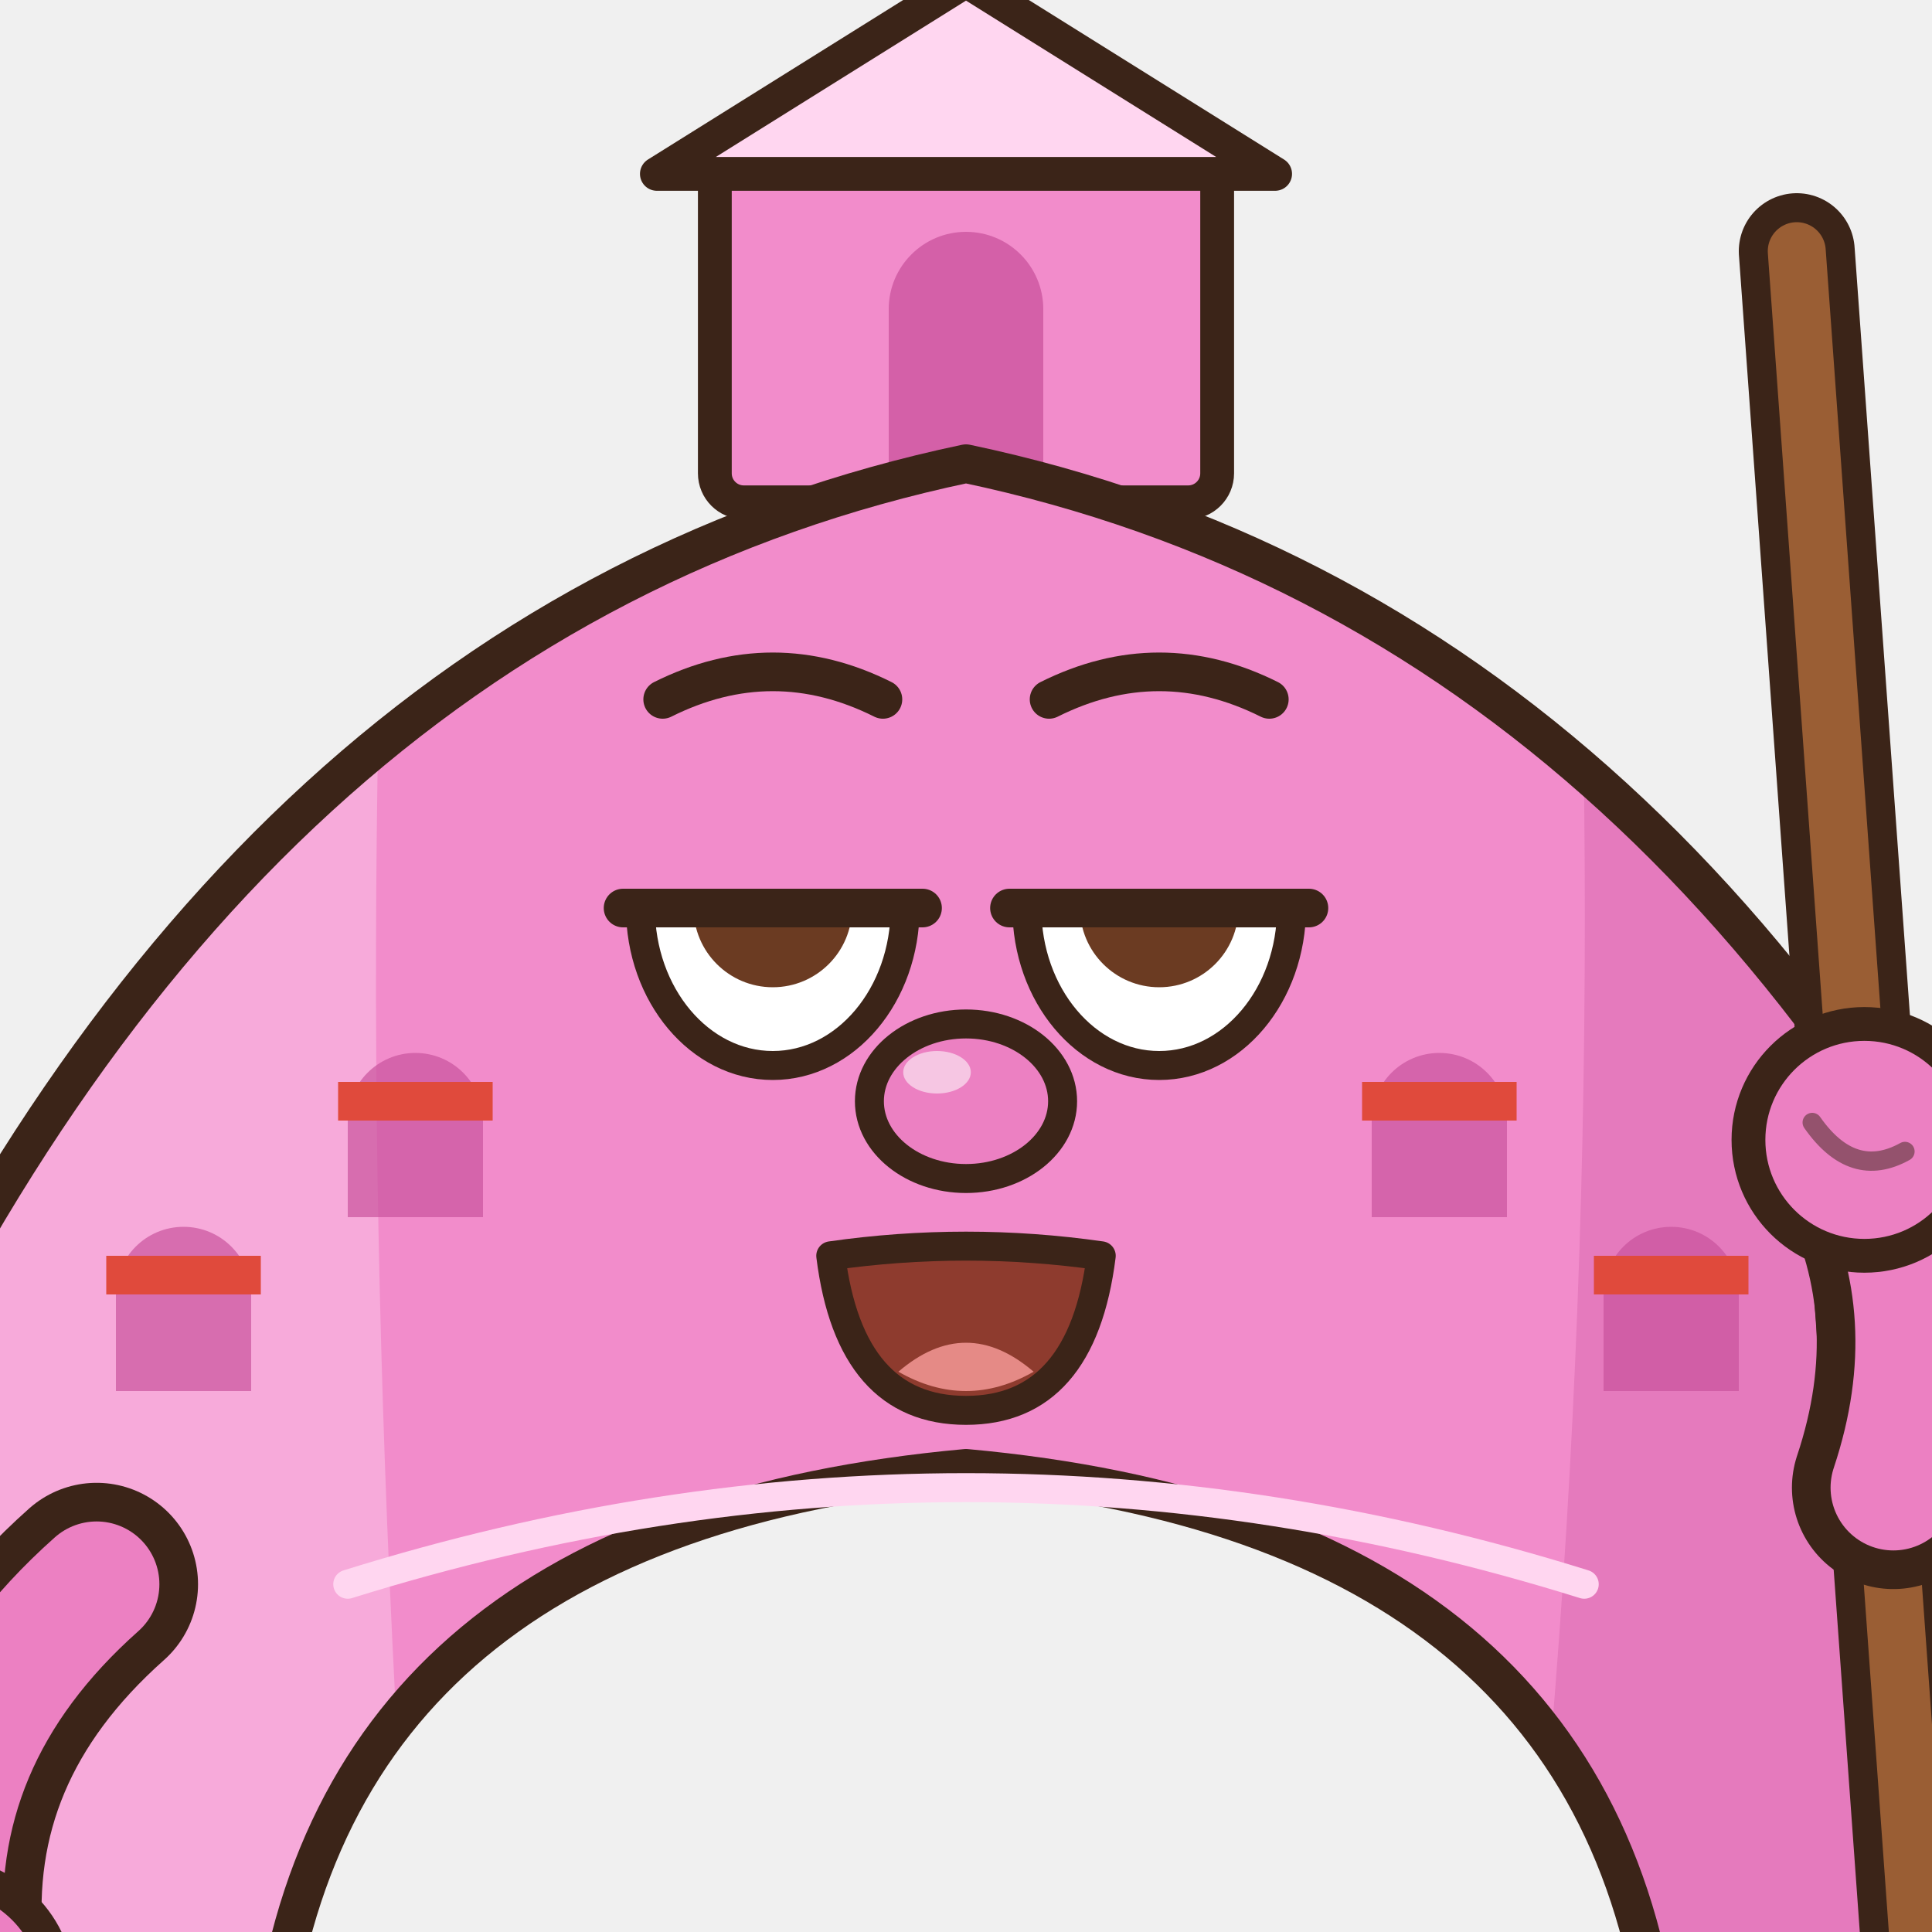
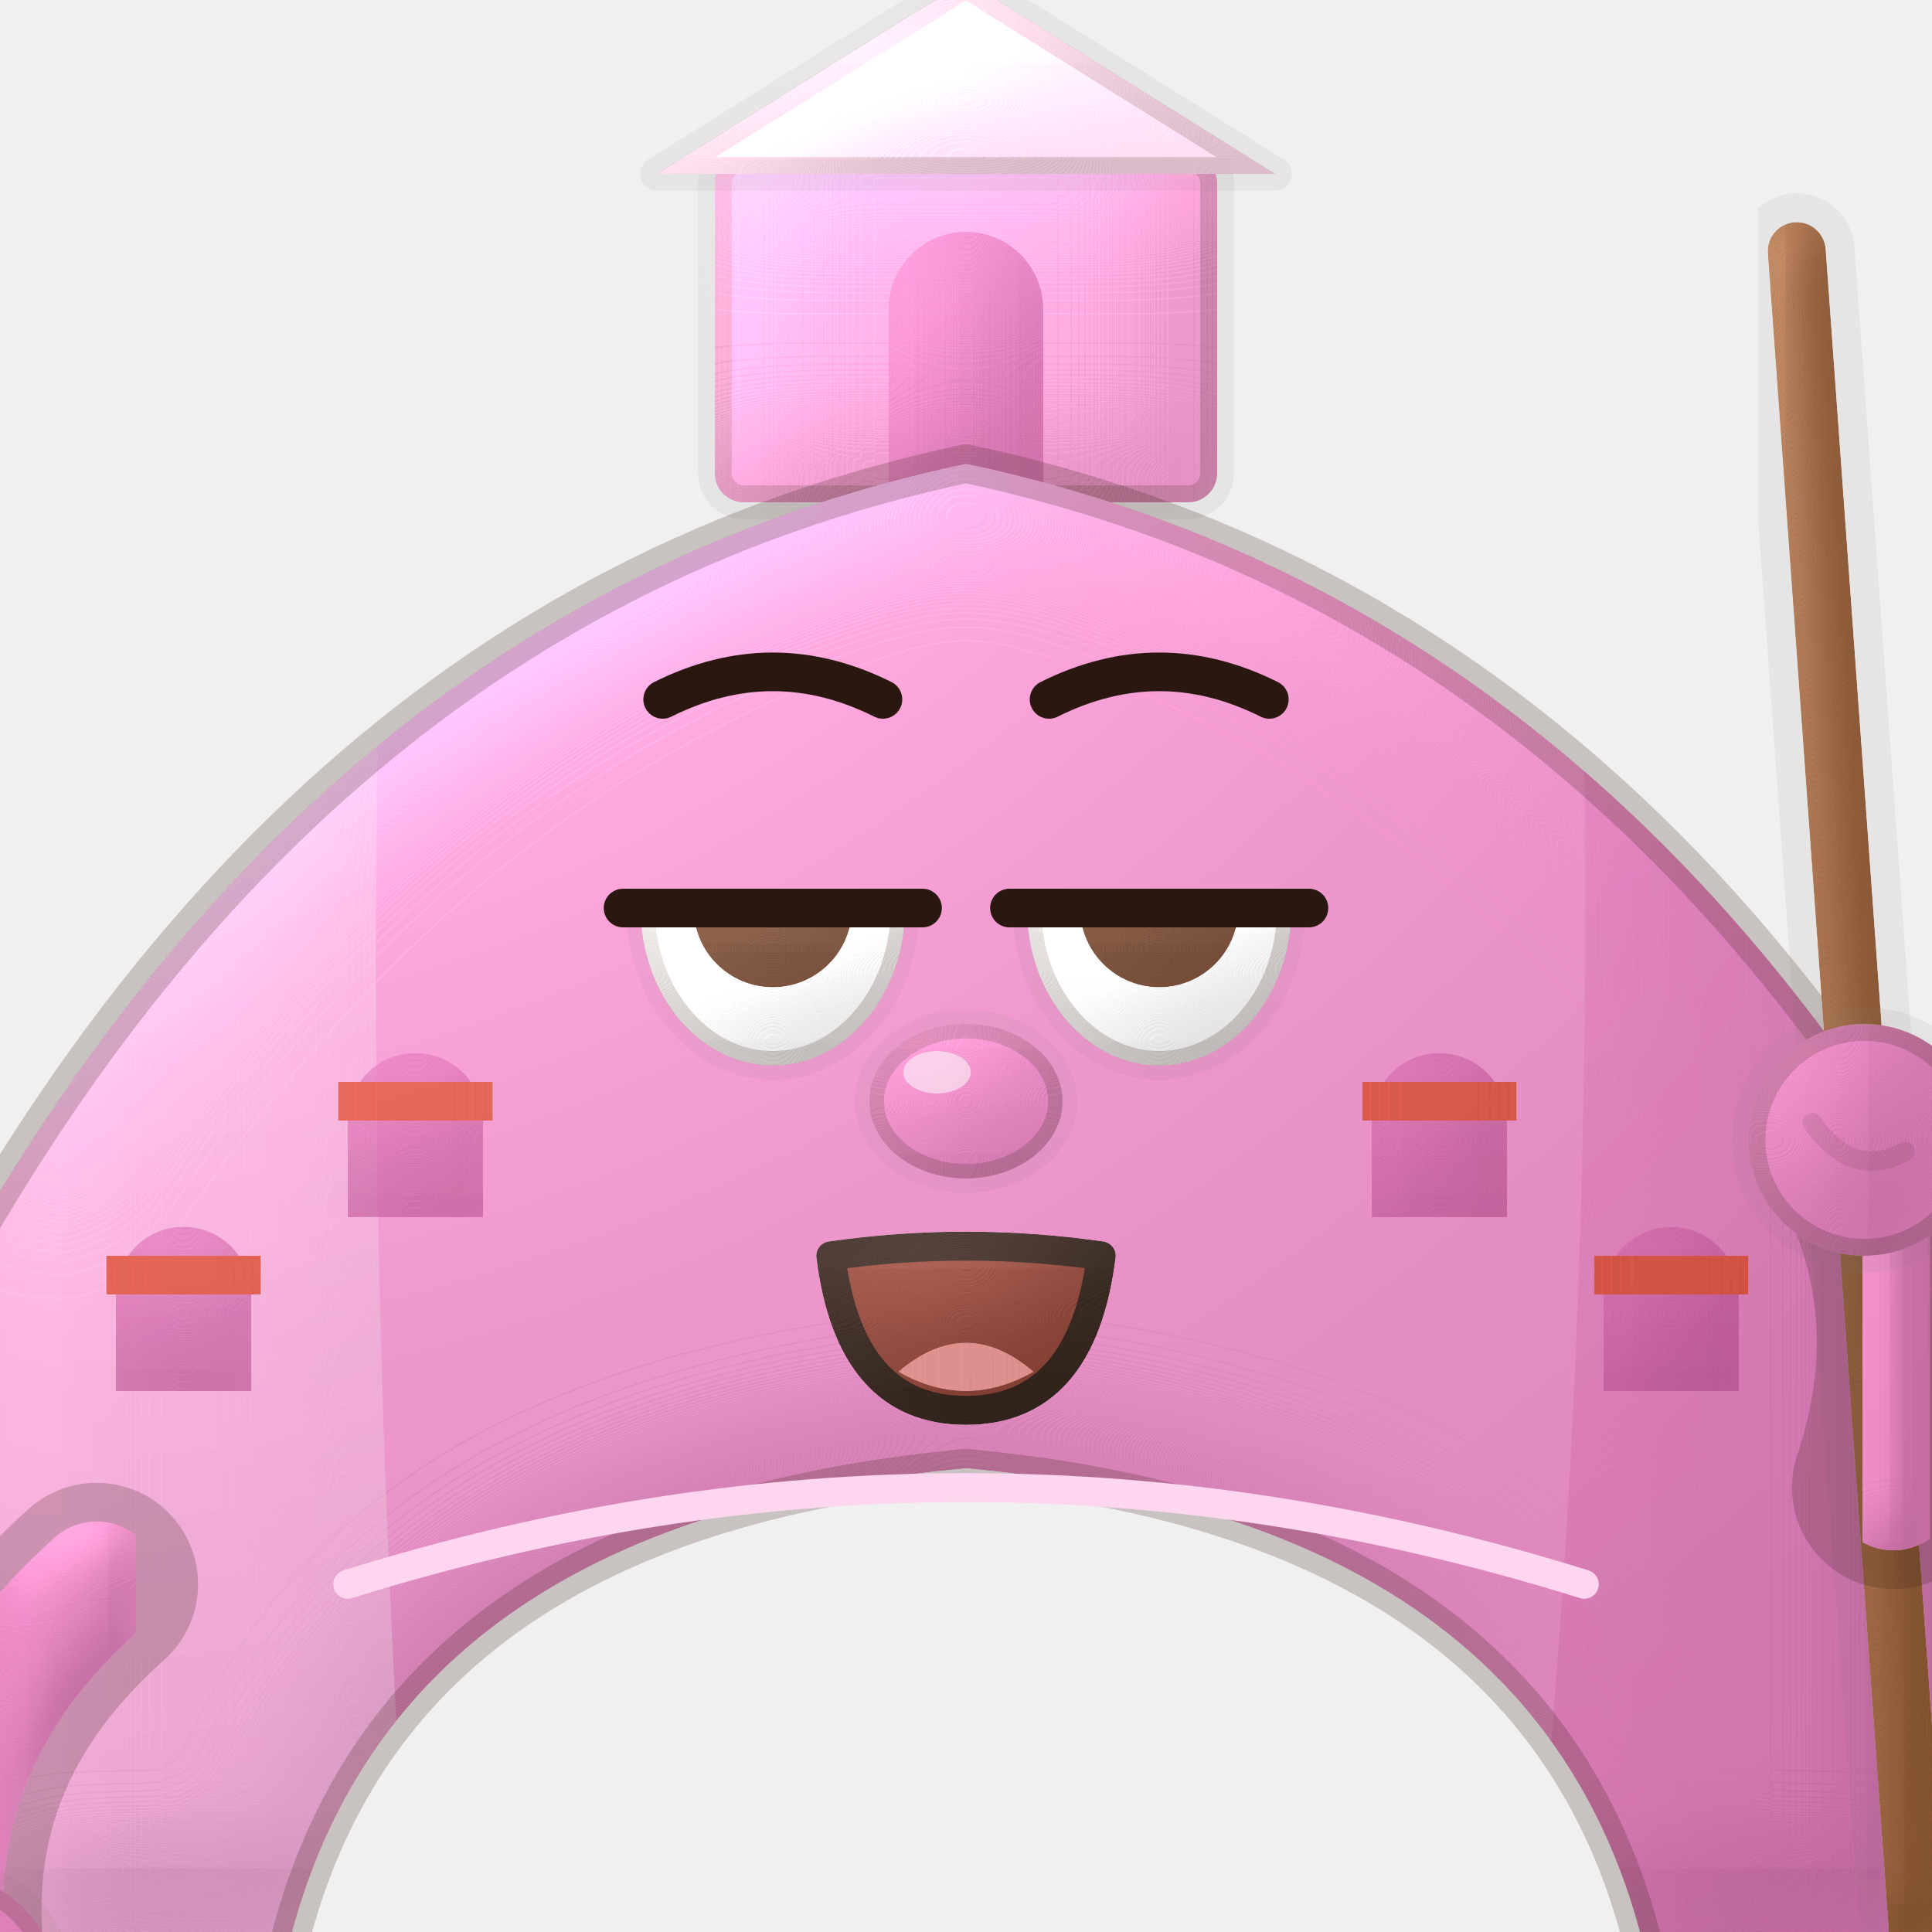
<svg xmlns="http://www.w3.org/2000/svg" viewBox="0 0 64 64" width="48" height="48" role="img" aria-label="Venice, Channels, waiting">
  <defs>
    <filter id="sm-venice-s" x="-50%" y="-50%" width="200%" height="200%">
      <feGaussianBlur stdDeviation="6" />
    </filter>
+     <filter id="sm-venice-clay" x="-25%" y="-25%" width="150%" height="150%" color-interpolation-filters="sRGB">
+       <feGaussianBlur in="SourceAlpha" stdDeviation="7" result="b" />
+       <feDiffuseLighting in="b" surfaceScale="6" diffuseConstant="1.15" lighting-color="#fff" result="d">
+         <feDistantLight azimuth="235" elevation="48" />
+       </feDiffuseLighting>
+       <feComposite in="d" in2="SourceAlpha" operator="in" result="d2" />
+       <feBlend in="SourceGraphic" in2="d2" mode="multiply" result="m" />
+       <feSpecularLighting in="b" surfaceScale="6" specularConstant=".55" specularExponent="22" lighting-color="#fff" result="s">
+         <fePointLight x="40" y="20" z="260" />
+       </feSpecularLighting>
+       <feComposite in="s" in2="SourceAlpha" operator="in" result="s2" />
+       <feComposite in="m" in2="s2" operator="arithmetic" k2="1" k3=".85" result="lit" />
+       <feComposite in="lit" in2="SourceAlpha" operator="in" />
+     </filter>
+     <filter id="sm-venice-tube" x="-25%" y="-25%" width="150%" height="150%" color-interpolation-filters="sRGB">
+       <feGaussianBlur in="SourceAlpha" stdDeviation="3" result="b" />
+       <feDiffuseLighting in="b" surfaceScale="4" diffuseConstant="1.15" lighting-color="#fff" result="d">
+         <feDistantLight azimuth="235" elevation="48" />
+       </feDiffuseLighting>
+       <feComposite in="d" in2="SourceAlpha" operator="in" result="d2" />
+       <feBlend in="SourceGraphic" in2="d2" mode="multiply" result="m" />
+       <feSpecularLighting in="b" surfaceScale="4" specularConstant=".55" specularExponent="22" lighting-color="#fff" result="s">
+         <fePointLight x="40" y="20" z="260" />
+       </feSpecularLighting>
+       <feComposite in="s" in2="SourceAlpha" operator="in" result="s2" />
+       <feComposite in="m" in2="s2" operator="arithmetic" k2="1" k3=".85" result="lit" />
+       <feComposite in="lit" in2="SourceAlpha" operator="in" />
+     </filter>
  </defs>
  <g transform="scale(0.32) translate(-50 -86)">
-     <rect x="49" y="296" width="18" height="34" rx="6" fill="#EC80C2" stroke="#3B2418" stroke-width="3.5" />
-     <rect x="233" y="296" width="18" height="34" rx="6" fill="#EC80C2" stroke="#3B2418" stroke-width="3.5" />
-     <path d="M72 322 L46 322 L44 334 Q24 336 22 348 L22 352 L76 352 L76 338 Q76 328 72 322 Z" fill="#8A4E2B" stroke="#3B2418" stroke-width="3.5" stroke-linejoin="round" />
-     <path d="M76 348 L22 348 L22 355 L76 355 Z" fill="#5E3219" stroke="#3B2418" stroke-width="3" stroke-linejoin="round" />
+     <rect x="49" y="296" width="18" height="34" rx="6" fill="#EC80C2" stroke="#3B2418" stroke-opacity=".22" stroke-width="3.5" filter="url(#sm-venice-clay)" />
+     <rect x="233" y="296" width="18" height="34" rx="6" fill="#EC80C2" stroke="#3B2418" stroke-opacity=".22" stroke-width="3.5" filter="url(#sm-venice-clay)" />
+     <path d="M72 322 L46 322 L44 334 Q24 336 22 348 L22 352 L76 352 L76 338 Q76 328 72 322 Z" fill="#8A4E2B" stroke="#3B2418" stroke-opacity=".22" stroke-width="3.5" stroke-linejoin="round" filter="url(#sm-venice-clay)" />
+     <path d="M76 348 L22 348 L22 355 L76 355 Z" fill="#5E3219" stroke="#3B2418" stroke-opacity=".22" stroke-width="3" stroke-linejoin="round" filter="url(#sm-venice-clay)" />
    <path d="M66 328 L52 334 M52 328 L66 334" fill="none" stroke="#E2B07A" stroke-width="2.5" stroke-linecap="round" stroke-linejoin="round" />
-     <path d="M228 322 L254 322 L256 334 Q276 336 278 348 L278 352 L224 352 L224 338 Q224 328 228 322 Z" fill="#8A4E2B" stroke="#3B2418" stroke-width="3.5" stroke-linejoin="round" />
-     <path d="M224 348 L278 348 L278 355 L224 355 Z" fill="#5E3219" stroke="#3B2418" stroke-width="3" stroke-linejoin="round" />
+     <path d="M228 322 L254 322 L256 334 Q276 336 278 348 L278 352 L224 352 L224 338 Q224 328 228 322 Z" fill="#8A4E2B" stroke="#3B2418" stroke-opacity=".22" stroke-width="3.5" stroke-linejoin="round" filter="url(#sm-venice-clay)" />
+     <path d="M224 348 L278 348 L278 355 L224 355 Z" fill="#5E3219" stroke="#3B2418" stroke-opacity=".22" stroke-width="3" stroke-linejoin="round" filter="url(#sm-venice-clay)" />
    <path d="M234 328 L248 334 M248 328 L234 334" fill="none" stroke="#E2B07A" stroke-width="2.5" stroke-linecap="round" stroke-linejoin="round" />
-     <rect x="124" y="102" width="52" height="36" rx="3" fill="#F28CCB" stroke="#3B2418" stroke-width="3.5" />
-     <path d="M142 138 L142 118 A8 8 0 0 1 158 118 L158 138 Z" fill="#C9529C" opacity="0.75" />
-     <path d="M118 104 L150 84 L182 104 Z" fill="#FFD6F0" stroke="#3B2418" stroke-width="3.5" stroke-linejoin="round" stroke-linecap="round" />
+     <rect x="124" y="102" width="52" height="36" rx="3" fill="#F28CCB" stroke="#3B2418" stroke-opacity=".22" stroke-width="3.5" filter="url(#sm-venice-clay)" />
+     <path d="M142 138 L142 118 A8 8 0 0 1 158 118 L158 138 Z" fill="#C9529C" opacity="0.75" filter="url(#sm-venice-clay)" />
+     <path d="M118 104 L150 84 L182 104 Z" fill="#FFD6F0" stroke="#3B2418" stroke-opacity=".22" stroke-width="3.5" stroke-linejoin="round" stroke-linecap="round" filter="url(#sm-venice-clay)" />
    <clipPath id="sm-venice-c">
      <path d="M34 298 L34 240 Q74 150 150 134 Q226 150 266 240 L266 298 L222 298 Q216 244 150 238 Q84 244 78 298 Z" />
    </clipPath>
-     <path d="M34 298 L34 240 Q74 150 150 134 Q226 150 266 240 L266 298 L222 298 Q216 244 150 238 Q84 244 78 298 Z" fill="#F28CCB" />
+     <path d="M34 298 L34 240 Q74 150 150 134 Q226 150 266 240 L266 298 L222 298 Q216 244 150 238 Q84 244 78 298 Z" fill="#F28CCB" filter="url(#sm-venice-clay)" />
    <g clip-path="url(#sm-venice-c)">
-       <path d="M200 0 L340 0 L340 370 L196 370 Q230 200 200 0 Z" fill="#C9529C" opacity="0.32" />
-       <path d="M0 0 L104 0 Q76 160 100 370 L0 370 Z" fill="#FFD6F0" opacity="0.4" />
-       <path d="M62 230 L62 220 A7 7 0 0 1 76 220 L76 230 Z" fill="#C9529C" opacity="0.7" />
-       <path d="M61 216 L77 216 L77 220 L61 220 Z" fill="#E04A3C" />
-       <path d="M86 212 L86 202 A7 7 0 0 1 100 202 L100 212 Z" fill="#C9529C" opacity="0.7" />
-       <path d="M85 198 L101 198 L101 202 L85 202 Z" fill="#E04A3C" />
-       <path d="M192 212 L192 202 A7 7 0 0 1 206 202 L206 212 Z" fill="#C9529C" opacity="0.7" />
-       <path d="M191 198 L207 198 L207 202 L191 202 Z" fill="#E04A3C" />
-       <path d="M216 230 L216 220 A7 7 0 0 1 230 220 L230 230 Z" fill="#C9529C" opacity="0.7" />
-       <path d="M215 216 L231 216 L231 220 L215 220 Z" fill="#E04A3C" />
+       <path d="M200 0 L340 0 L340 370 L196 370 Q230 200 200 0 Z" fill="#C9529C" opacity="0.32" filter="url(#sm-venice-clay)" />
+       <path d="M0 0 L104 0 Q76 160 100 370 L0 370 Z" fill="#FFD6F0" opacity="0.4" filter="url(#sm-venice-clay)" />
+       <path d="M62 230 L62 220 A7 7 0 0 1 76 220 L76 230 Z" fill="#C9529C" opacity="0.7" filter="url(#sm-venice-clay)" />
+       <path d="M61 216 L77 216 L77 220 L61 220 Z" fill="#E04A3C" filter="url(#sm-venice-clay)" />
+       <path d="M86 212 L86 202 A7 7 0 0 1 100 202 L100 212 Z" fill="#C9529C" opacity="0.7" filter="url(#sm-venice-clay)" />
+       <path d="M85 198 L101 198 L101 202 L85 202 Z" fill="#E04A3C" filter="url(#sm-venice-clay)" />
+       <path d="M192 212 L192 202 A7 7 0 0 1 206 202 L206 212 Z" fill="#C9529C" opacity="0.7" filter="url(#sm-venice-clay)" />
+       <path d="M191 198 L207 198 L207 202 L191 202 Z" fill="#E04A3C" filter="url(#sm-venice-clay)" />
+       <path d="M216 230 L216 220 A7 7 0 0 1 230 220 L230 230 Z" fill="#C9529C" opacity="0.7" filter="url(#sm-venice-clay)" />
+       <path d="M215 216 L231 216 L231 220 L215 220 Z" fill="#E04A3C" filter="url(#sm-venice-clay)" />
    </g>
-     <path d="M34 298 L34 240 Q74 150 150 134 Q226 150 266 240 L266 298 L222 298 Q216 244 150 238 Q84 244 78 298 Z" fill="none" stroke="#3B2418" stroke-width="4" stroke-linecap="round" stroke-linejoin="round" />
+     <path d="M34 298 L34 240 Q74 150 150 134 Q226 150 266 240 L266 298 L222 298 Q216 244 150 238 Q84 244 78 298 Z" fill="none" stroke="#3B2418" stroke-opacity=".22" stroke-width="4" stroke-linecap="round" stroke-linejoin="round" />
    <path d="M86 250 Q150 230 214 250" fill="none" stroke="#FFD6F0" stroke-width="3" stroke-linecap="round" stroke-linejoin="round" />
-     <ellipse cx="150" cy="200" rx="10" ry="8" fill="#EC80C2" stroke="#3B2418" stroke-width="3" />
-     <ellipse cx="147" cy="197" rx="3.5" ry="2.2" fill="#fff" opacity=".55" />
+     <ellipse cx="150" cy="200" rx="10" ry="8" fill="#EC80C2" stroke="#3B2418" stroke-opacity=".22" stroke-width="3" filter="url(#sm-venice-clay)" />
+     <ellipse cx="147" cy="197" rx="3.5" ry="2.2" fill="#fff" opacity=".55" filter="url(#sm-venice-clay)" />
    <g class="sm-blink">
-       <path d="M116.3 180 A13.7 16.3 0 0 0 143.7 180 Z" fill="#fff" stroke="#3B2418" stroke-width="3" stroke-linejoin="round" />
-       <path d="M121.8 180 A8.2 8.2 0 0 0 138.2 180 Z" fill="#6B3B22" />
-       <path d="M114.5 180 L145.5 180" stroke="#3B2418" stroke-width="4" stroke-linecap="round" />
-       <path d="M156.3 180 A13.7 16.3 0 0 0 183.7 180 Z" fill="#fff" stroke="#3B2418" stroke-width="3" stroke-linejoin="round" />
-       <path d="M161.8 180 A8.2 8.2 0 0 0 178.2 180 Z" fill="#6B3B22" />
-       <path d="M154.5 180 L185.5 180" stroke="#3B2418" stroke-width="4" stroke-linecap="round" />
+       <path d="M116.3 180 A13.7 16.3 0 0 0 143.7 180 Z" fill="#fff" stroke="#3B2418" stroke-opacity=".22" stroke-width="3" stroke-linejoin="round" filter="url(#sm-venice-clay)" />
+       <path d="M121.8 180 A8.2 8.2 0 0 0 138.2 180 Z" fill="#6B3B22" filter="url(#sm-venice-clay)" />
+       <path d="M114.5 180 L145.5 180" stroke="#2A1810" stroke-width="4" stroke-linecap="round" />
+       <path d="M156.3 180 A13.7 16.3 0 0 0 183.7 180 Z" fill="#fff" stroke="#3B2418" stroke-opacity=".22" stroke-width="3" stroke-linejoin="round" filter="url(#sm-venice-clay)" />
+       <path d="M161.8 180 A8.2 8.2 0 0 0 178.2 180 Z" fill="#6B3B22" filter="url(#sm-venice-clay)" />
+       <path d="M154.5 180 L185.5 180" stroke="#2A1810" stroke-width="4" stroke-linecap="round" />
    </g>
-     <path d="M118.6 158.4 Q130 152.7 141.4 158.4 M181.4 158.4 Q170 152.7 158.6 158.4" fill="none" stroke="#3B2418" stroke-width="4" stroke-linecap="round" />
-     <path d="M136 216 Q150 214 164 216 Q162 232 150 232 Q138 232 136 216 Z" fill="#8E3B2E" stroke="#3B2418" stroke-width="3" stroke-linejoin="round" />
-     <path d="M143 228 Q150 222 157 228 Q150 232 143 228 Z" fill="#E58A86" />
-     <path d="M60 250 Q42 266 44 288" fill="none" stroke="#3B2418" stroke-width="21" stroke-linecap="round" stroke-linejoin="round" />
-     <path d="M60 250 Q42 266 44 288" fill="none" stroke="#EC80C2" stroke-width="13" stroke-linecap="round" stroke-linejoin="round" />
-     <circle cx="44" cy="292" r="12" fill="#EC80C2" stroke="#3B2418" stroke-width="3.5" />
-     <path d="M38.6 290.2 Q42.8 296.2 48.2 293.2" fill="none" stroke="#3B2418" stroke-width="2" stroke-linecap="round" opacity=".5" />
-     <path d="M236 112 L252 334" fill="none" stroke="#3B2418" stroke-width="12" stroke-linecap="round" stroke-linejoin="round" />
-     <path d="M236 112 L252 334" fill="none" stroke="#9A5E34" stroke-width="6" stroke-linecap="round" stroke-linejoin="round" />
-     <path d="M246 300 Q262 318 256 350 Q246 352 244 336 Q240 318 246 300 Z" fill="#9A5E34" stroke="#3B2418" stroke-width="3" stroke-linejoin="round" />
-     <path d="M246 240 Q252 222 244 206" fill="none" stroke="#3B2418" stroke-width="21" stroke-linecap="round" stroke-linejoin="round" />
-     <path d="M246 240 Q252 222 244 206" fill="none" stroke="#EC80C2" stroke-width="13" stroke-linecap="round" stroke-linejoin="round" />
-     <circle cx="243" cy="204" r="12" fill="#EC80C2" stroke="#3B2418" stroke-width="3.5" />
-     <path d="M237.6 202.2 Q241.8 208.2 247.2 205.2" fill="none" stroke="#3B2418" stroke-width="2" stroke-linecap="round" opacity=".5" />
+     <path d="M118.6 158.4 Q130 152.7 141.4 158.4 M181.4 158.4 Q170 152.7 158.6 158.4" fill="none" stroke="#2A1810" stroke-width="4" stroke-linecap="round" />
+     <path d="M136 216 Q150 214 164 216 Q162 232 150 232 Q138 232 136 216 Z" fill="#8E3B2E" stroke="#2A1810" stroke-width="3" stroke-linejoin="round" filter="url(#sm-venice-clay)" />
+     <path d="M143 228 Q150 222 157 228 Q150 232 143 228 Z" fill="#E58A86" filter="url(#sm-venice-clay)" />
+     <path d="M60 250 Q42 266 44 288" fill="none" stroke="#3B2418" stroke-opacity=".22" stroke-width="21" stroke-linecap="round" stroke-linejoin="round" />
+     <path d="M60 250 Q42 266 44 288" fill="none" stroke="#EC80C2" stroke-width="13" stroke-linecap="round" stroke-linejoin="round" filter="url(#sm-venice-tube)" />
+     <circle cx="44" cy="292" r="12" fill="#EC80C2" stroke="#3B2418" stroke-opacity=".22" stroke-width="3.5" filter="url(#sm-venice-clay)" />
+     <path d="M38.6 290.2 Q42.8 296.2 48.2 293.2" fill="none" stroke="#3B2418" stroke-opacity=".22" stroke-width="2" stroke-linecap="round" opacity=".5" />
+     <path d="M236 112 L252 334" fill="none" stroke="#3B2418" stroke-opacity=".22" stroke-width="12" stroke-linecap="round" stroke-linejoin="round" filter="url(#sm-venice-tube)" />
+     <path d="M236 112 L252 334" fill="none" stroke="#9A5E34" stroke-width="6" stroke-linecap="round" stroke-linejoin="round" filter="url(#sm-venice-tube)" />
+     <path d="M246 300 Q262 318 256 350 Q246 352 244 336 Q240 318 246 300 Z" fill="#9A5E34" stroke="#3B2418" stroke-opacity=".22" stroke-width="3" stroke-linejoin="round" filter="url(#sm-venice-clay)" />
+     <path d="M246 240 Q252 222 244 206" fill="none" stroke="#3B2418" stroke-opacity=".22" stroke-width="21" stroke-linecap="round" stroke-linejoin="round" />
+     <path d="M246 240 Q252 222 244 206" fill="none" stroke="#EC80C2" stroke-width="13" stroke-linecap="round" stroke-linejoin="round" filter="url(#sm-venice-tube)" />
+     <circle cx="243" cy="204" r="12" fill="#EC80C2" stroke="#3B2418" stroke-opacity=".22" stroke-width="3.5" filter="url(#sm-venice-clay)" />
+     <path d="M237.6 202.2 Q241.8 208.2 247.2 205.2" fill="none" stroke="#3B2418" stroke-opacity=".22" stroke-width="2" stroke-linecap="round" opacity=".5" />
  </g>
</svg>
